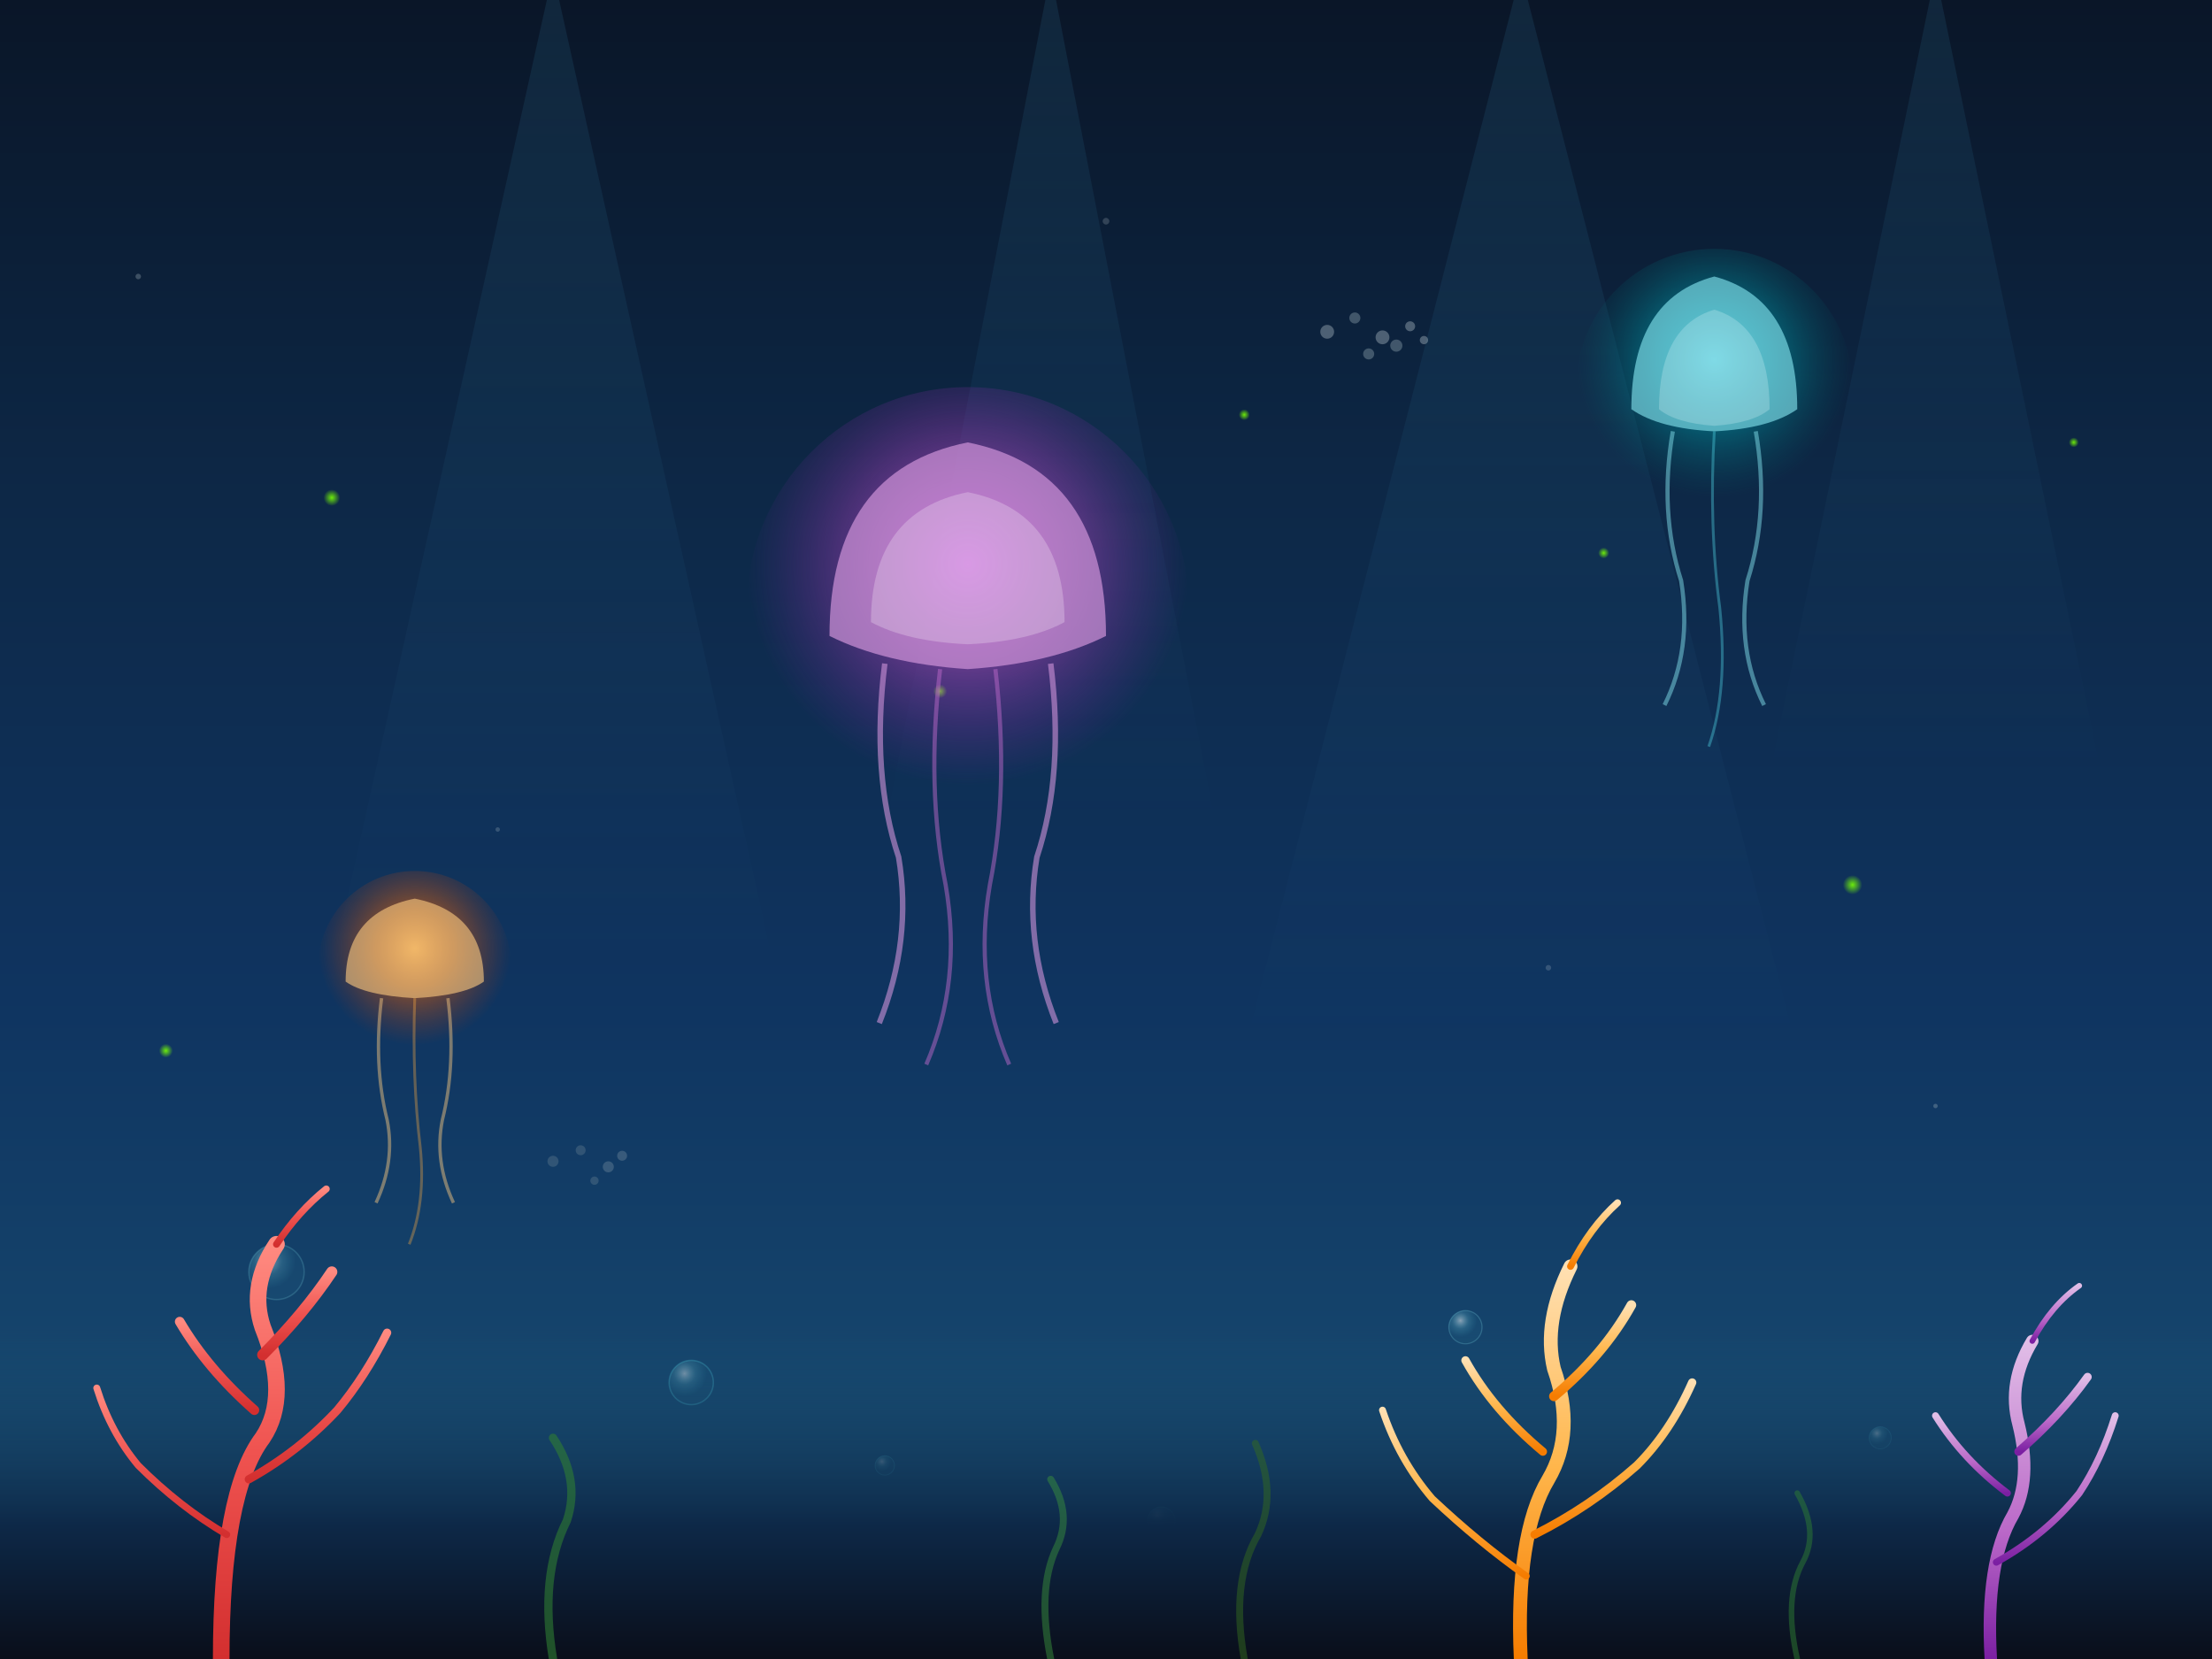
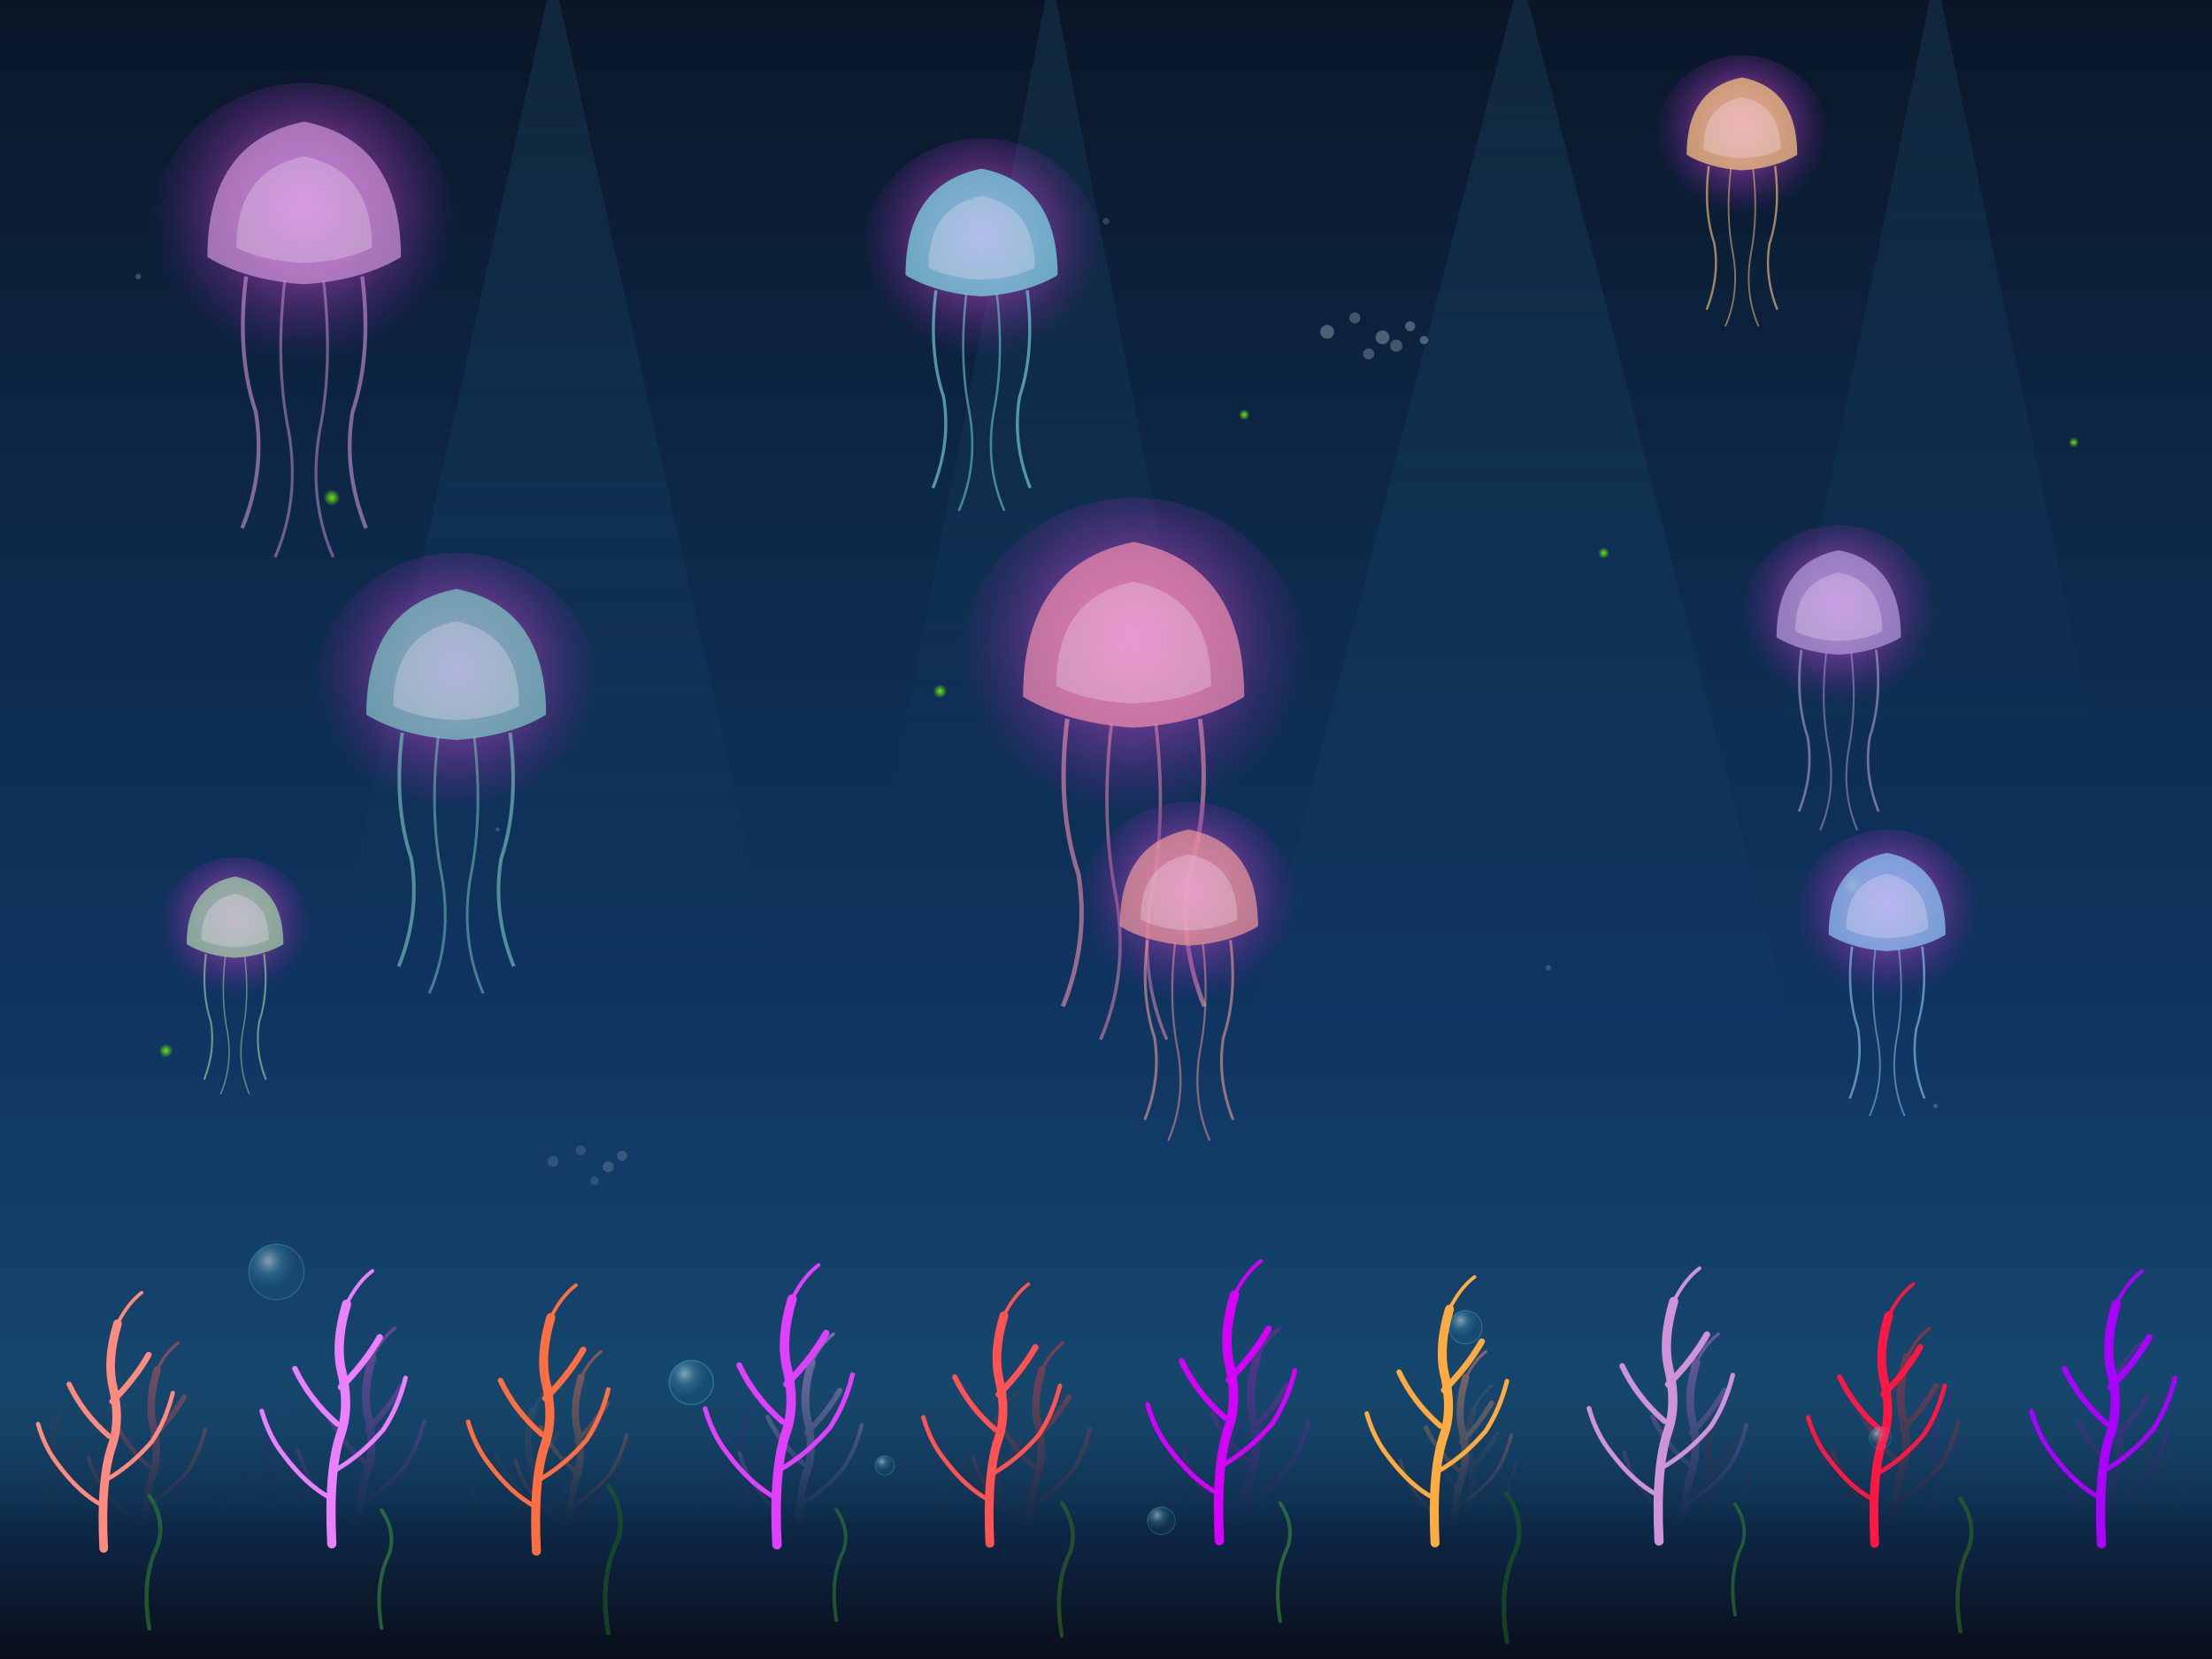
<svg xmlns="http://www.w3.org/2000/svg" viewBox="0 0 800 600" width="800" height="600">
  <defs>
    <linearGradient id="ocean_bg" x1="0" y1="0" x2="0" y2="1">
      <stop offset="0%" stop-color="#0a1628" />
      <stop offset="30%" stop-color="#0d2847" />
      <stop offset="60%" stop-color="#0f3460" />
      <stop offset="100%" stop-color="#1a5276" />
    </linearGradient>
    <linearGradient id="ray" x1="0.5" y1="0" x2="0.5" y2="1">
      <stop offset="0%" stop-color="#4fc3f7" stop-opacity="0.25" />
      <stop offset="100%" stop-color="#4fc3f7" stop-opacity="0.0" />
    </linearGradient>
-     <radialGradient id="jelly_glow1" cx="0.5" cy="0.4" r="0.5">
+     <radialGradient id="jelly_glow" cx="0.5" cy="0.4" r="0.5">
      <stop offset="0%" stop-color="#e040fb" stop-opacity="0.9" />
      <stop offset="40%" stop-color="#ab47bc" stop-opacity="0.6" />
      <stop offset="100%" stop-color="#7b1fa2" stop-opacity="0.0" />
-     </radialGradient>
-     <radialGradient id="jelly_glow2" cx="0.5" cy="0.4" r="0.5">
-       <stop offset="0%" stop-color="#26c6da" stop-opacity="0.9" />
-       <stop offset="40%" stop-color="#0097a7" stop-opacity="0.6" />
-       <stop offset="100%" stop-color="#006064" stop-opacity="0.0" />
-     </radialGradient>
-     <radialGradient id="jelly_glow3" cx="0.5" cy="0.4" r="0.5">
-       <stop offset="0%" stop-color="#ffab40" stop-opacity="0.85" />
-       <stop offset="40%" stop-color="#ff6d00" stop-opacity="0.5" />
-       <stop offset="100%" stop-color="#bf360c" stop-opacity="0.0" />
    </radialGradient>
    <radialGradient id="bubble" cx="0.35" cy="0.3" r="0.5">
      <stop offset="0%" stop-color="#ffffff" stop-opacity="0.5" />
      <stop offset="50%" stop-color="#80deea" stop-opacity="0.2" />
      <stop offset="100%" stop-color="#4dd0e1" stop-opacity="0.05" />
    </radialGradient>
    <radialGradient id="plankton" cx="0.5" cy="0.5" r="0.5">
      <stop offset="0%" stop-color="#76ff03" stop-opacity="0.9" />
      <stop offset="100%" stop-color="#76ff03" stop-opacity="0.0" />
    </radialGradient>
-     <linearGradient id="coral1" x1="0" y1="1" x2="0" y2="0">
-       <stop offset="0%" stop-color="#d32f2f" />
-       <stop offset="50%" stop-color="#ef5350" />
-       <stop offset="100%" stop-color="#ff8a80" />
-     </linearGradient>
-     <linearGradient id="coral2" x1="0" y1="1" x2="0" y2="0">
-       <stop offset="0%" stop-color="#f57c00" />
-       <stop offset="50%" stop-color="#ffb74d" />
-       <stop offset="100%" stop-color="#ffe0b2" />
-     </linearGradient>
-     <linearGradient id="coral3" x1="0" y1="1" x2="0" y2="0">
-       <stop offset="0%" stop-color="#7b1fa2" />
-       <stop offset="40%" stop-color="#ba68c8" />
-       <stop offset="100%" stop-color="#e1bee7" />
-     </linearGradient>
    <linearGradient id="seafloor" x1="0" y1="0" x2="0" y2="1">
      <stop offset="0%" stop-color="#1a5276" stop-opacity="0" />
      <stop offset="60%" stop-color="#0d2847" />
      <stop offset="100%" stop-color="#0a0e1a" />
    </linearGradient>
+     <symbol id="jellyfish" viewBox="-100 -80 200 260">
+       <circle cx="0" cy="0" r="80" fill="url(#jelly_glow)" data-shader-id="1">
+         <animate attributeName="r" values="80;90;80" dur="3s" repeatCount="indefinite" />
+       </circle>
+       <path d="M-50,10 Q-50,-50 0,-60 Q50,-50 50,10 Q30,22 0,24 Q-30,22 -50,10Z" fill="currentColor" opacity="0.7" data-shader-id="2">
+         <animate attributeName="opacity" values="0.7;0.5;0.7" dur="3s" repeatCount="indefinite" />
+         <animate attributeName="d" values="M-50,10 Q-50,-50 0,-60 Q50,-50 50,10 Q30,22 0,24 Q-30,22 -50,10Z;                   M-45,8 Q-45,-45 0,-55 Q45,-45 45,8 Q28,22 0,25 Q-28,22 -45,8Z;                   M-50,10 Q-50,-50 0,-60 Q50,-50 50,10 Q30,22 0,24 Q-30,22 -50,10Z" dur="3s" repeatCount="indefinite" />
+       </path>
+       <path d="M-35,5 Q-35,-35 0,-42 Q35,-35 35,5 Q22,12 0,13 Q-22,12 -35,5Z" fill="#f3e5f5" opacity="0.3" data-shader-id="2">
+         <animate attributeName="opacity" values="0.3;0.15;0.3" dur="3s" repeatCount="indefinite" />
+       </path>
+       <path d="M-30,20 Q-35,60 -25,90 Q-20,120 -32,150" stroke="currentColor" stroke-width="2" fill="none" opacity="0.6" data-shader-id="7">
+         <animate attributeName="d" values="M-30,20 Q-35,60 -25,90 Q-20,120 -32,150;                   M-30,20 Q-40,55 -20,85 Q-10,115 -28,145;                   M-30,20 Q-35,60 -25,90 Q-20,120 -32,150" dur="4s" repeatCount="indefinite" />
+         <animate attributeName="opacity" values="0.6;0.3;0.6" dur="3s" repeatCount="indefinite" />
+       </path>
+       <path d="M-10,22 Q-15,65 -8,100 Q-2,135 -15,165" stroke="currentColor" stroke-width="1.5" fill="none" opacity="0.5" data-shader-id="7">
+         <animate attributeName="d" values="M-10,22 Q-15,65 -8,100 Q-2,135 -15,165;                   M-10,22 Q-20,60 -5,95 Q5,130 -10,160;                   M-10,22 Q-15,65 -8,100 Q-2,135 -15,165" dur="4.5s" repeatCount="indefinite" />
+       </path>
+       <path d="M10,22 Q15,65 8,100 Q2,135 15,165" stroke="currentColor" stroke-width="1.5" fill="none" opacity="0.5" data-shader-id="7">
+         <animate attributeName="d" values="M10,22 Q15,65 8,100 Q2,135 15,165;                   M10,22 Q20,60 5,95 Q-5,130 10,160;                   M10,22 Q15,65 8,100 Q2,135 15,165" dur="4.2s" repeatCount="indefinite" />
+       </path>
+       <path d="M30,20 Q35,60 25,90 Q20,120 32,150" stroke="currentColor" stroke-width="2" fill="none" opacity="0.6" data-shader-id="7">
+         <animate attributeName="d" values="M30,20 Q35,60 25,90 Q20,120 32,150;                   M30,20 Q40,55 20,85 Q10,115 28,145;                   M30,20 Q35,60 25,90 Q20,120 32,150" dur="3.8s" repeatCount="indefinite" />
+         <animate attributeName="opacity" values="0.6;0.3;0.6" dur="3s" repeatCount="indefinite" />
+       </path>
+     </symbol>
+     <symbol id="coral" viewBox="-60 -160 120 160">
+       <path d="M0,0 Q-2,-40 5,-60 Q10,-75 5,-95 Q2,-110 8,-130" stroke="currentColor" stroke-width="5" fill="none" stroke-linecap="round">
+         <animate attributeName="d" values="M0,0 Q-2,-40 5,-60 Q10,-75 5,-95 Q2,-110 8,-130;                   M0,0 Q4,-38 12,-58 Q18,-72 12,-92 Q6,-108 16,-126;                   M0,0 Q-8,-42 -2,-62 Q2,-78 -2,-98 Q-2,-114 0,-134;                   M0,0 Q-2,-40 5,-60 Q10,-75 5,-95 Q2,-110 8,-130" dur="5s" repeatCount="indefinite" />
+       </path>
+       <path d="M5,-85 Q18,-98 26,-112" stroke="currentColor" stroke-width="3.5" fill="none" stroke-linecap="round">
+         <animate attributeName="d" values="M5,-85 Q18,-98 26,-112;M12,-82 Q28,-94 38,-108;M-2,-88 Q8,-102 14,-118;M5,-85 Q18,-98 26,-112" dur="5s" repeatCount="indefinite" />
+       </path>
+       <path d="M3,-65 Q-12,-78 -20,-95" stroke="currentColor" stroke-width="3" fill="none" stroke-linecap="round">
+         <animate attributeName="d" values="M3,-65 Q-12,-78 -20,-95;M7,-62 Q-6,-74 -12,-90;M-1,-68 Q-18,-82 -28,-100;M3,-65 Q-12,-78 -20,-95" dur="5.3s" repeatCount="indefinite" />
+       </path>
+       <path d="M2,-40 Q16,-48 28,-62 Q36,-74 40,-90" stroke="currentColor" stroke-width="2.5" fill="none" stroke-linecap="round">
+         <animate attributeName="d" values="M2,-40 Q16,-48 28,-62 Q36,-74 40,-90;                   M5,-38 Q22,-44 36,-58 Q44,-70 50,-86;                   M-1,-42 Q10,-52 20,-66 Q26,-78 30,-94;                   M2,-40 Q16,-48 28,-62 Q36,-74 40,-90" dur="4.7s" repeatCount="indefinite" />
+       </path>
+       <path d="M-1,-25 Q-14,-32 -26,-48 Q-34,-58 -38,-72" stroke="currentColor" stroke-width="2.5" fill="none" stroke-linecap="round">
+         <animate attributeName="d" values="M-1,-25 Q-14,-32 -26,-48 Q-34,-58 -38,-72;                   M2,-23 Q-8,-28 -18,-42 Q-24,-52 -26,-66;                   M-4,-27 Q-20,-36 -34,-54 Q-44,-64 -50,-78;                   M-1,-25 Q-14,-32 -26,-48 Q-34,-58 -38,-72" dur="5.6s" repeatCount="indefinite" />
+       </path>
+       <path d="M8,-130 Q14,-142 22,-148" stroke="currentColor" stroke-width="2" fill="none" stroke-linecap="round">
+         <animate attributeName="d" values="M8,-130 Q14,-142 22,-148;M16,-126 Q24,-138 34,-144;M0,-134 Q4,-146 10,-152;M8,-130 Q14,-142 22,-148" dur="5s" repeatCount="indefinite" />
+       </path>
+     </symbol>
+     <symbol id="seaweed" viewBox="-15 -80 30 80">
+       <path d="M0,0 Q-5,-30 5,-50 Q10,-65 0,-80" stroke="currentColor" stroke-width="2.5" fill="none" stroke-linecap="round" opacity="0.6">
+         <animate attributeName="d" values="M0,0 Q-5,-30 5,-50 Q10,-65 0,-80;                   M0,0 Q2,-26 15,-45 Q22,-58 15,-74;                   M0,0 Q-12,-34 -5,-55 Q-2,-70 -15,-86;                   M0,0 Q-5,-30 5,-50 Q10,-65 0,-80" dur="4s" repeatCount="indefinite" />
+       </path>
+     </symbol>
  </defs>
  <rect width="800" height="600" fill="url(#ocean_bg)" data-shader-id="6" />
  <g opacity="0.4">
    <polygon points="200,-10 280,350 120,350" fill="url(#ray)" data-shader-id="5">
      <animate attributeName="opacity" values="0.3;0.6;0.3" dur="4s" repeatCount="indefinite" />
    </polygon>
    <polygon points="380,-10 440,300 320,300" fill="url(#ray)" data-shader-id="5">
      <animate attributeName="opacity" values="0.5;0.2;0.5" dur="5s" repeatCount="indefinite" />
    </polygon>
    <polygon points="550,-10 650,380 450,380" fill="url(#ray)" data-shader-id="5">
      <animate attributeName="opacity" values="0.2;0.5;0.2" dur="6s" repeatCount="indefinite" />
    </polygon>
    <polygon points="700,-10 760,280 640,280" fill="url(#ray)" data-shader-id="5">
      <animate attributeName="opacity" values="0.4;0.15;0.4" dur="3.5s" repeatCount="indefinite" />
    </polygon>
  </g>
  <circle cx="120" cy="180" r="3" fill="url(#plankton)" data-shader-id="4">
    <animate attributeName="opacity" values="0;1;0" dur="3s" repeatCount="indefinite" />
    <animate attributeName="cy" values="180;160;180" dur="4s" repeatCount="indefinite" />
  </circle>
  <circle cx="340" cy="250" r="2.5" fill="url(#plankton)" data-shader-id="4">
    <animate attributeName="opacity" values="0.5;0;0.5" dur="2.5s" repeatCount="indefinite" />
    <animate attributeName="cy" values="250;235;250" dur="3.5s" repeatCount="indefinite" />
  </circle>
  <circle cx="580" cy="200" r="2" fill="url(#plankton)" data-shader-id="4">
    <animate attributeName="opacity" values="0;0.8;0" dur="4s" repeatCount="indefinite" />
    <animate attributeName="cy" values="200;185;200" dur="5s" repeatCount="indefinite" />
  </circle>
  <circle cx="670" cy="320" r="3.5" fill="url(#plankton)" data-shader-id="4">
    <animate attributeName="opacity" values="0.7;0;0.7" dur="3.2s" repeatCount="indefinite" />
    <animate attributeName="cy" values="320;300;320" dur="4.2s" repeatCount="indefinite" />
  </circle>
  <circle cx="450" cy="150" r="2" fill="url(#plankton)" data-shader-id="4">
    <animate attributeName="opacity" values="0;1;0.2;1;0" dur="5s" repeatCount="indefinite" />
    <animate attributeName="cy" values="150;130;150" dur="6s" repeatCount="indefinite" />
  </circle>
  <circle cx="60" cy="380" r="2.5" fill="url(#plankton)" data-shader-id="4">
    <animate attributeName="opacity" values="0.3;0.9;0.3" dur="2.8s" repeatCount="indefinite" />
  </circle>
  <circle cx="750" cy="160" r="1.8" fill="url(#plankton)" data-shader-id="4">
    <animate attributeName="opacity" values="0;0.7;0" dur="3.6s" repeatCount="indefinite" />
  </circle>
-   <g>
+   <g opacity="0.3">
+     <use href="#coral" x="-10" y="470" width="55" height="130" color="#5d4037" />
+     <use href="#coral" x="70" y="475" width="50" height="125" color="#4a148c" />
+     <use href="#coral" x="160" y="468" width="58" height="132" color="#8d6e63" />
+     <use href="#coral" x="240" y="472" width="52" height="128" color="#6a1b9a" />
+     <use href="#coral" x="330" y="470" width="55" height="130" color="#bf360c" />
+     <use href="#coral" x="420" y="475" width="50" height="125" color="#4a148c" />
+     <use href="#coral" x="500" y="468" width="58" height="132" color="#8d6e63" />
+     <use href="#coral" x="590" y="472" width="52" height="128" color="#b71c1c" />
+     <use href="#coral" x="670" y="470" width="55" height="130" color="#6a1b9a" />
+     <use href="#coral" x="750" y="475" width="50" height="125" color="#5d4037" />
+   </g>
+   <g opacity="0.55">
+     <use href="#coral" x="20" y="445" width="65" height="155" color="#ef5350" />
+     <use href="#coral" x="95" y="440" width="70" height="160" color="#ab47bc" />
+     <use href="#coral" x="175" y="448" width="62" height="152" color="#ff7043" />
+     <use href="#coral" x="255" y="442" width="68" height="158" color="#ce93d8" />
+     <use href="#coral" x="340" y="445" width="65" height="155" color="#e53935" />
+     <use href="#coral" x="415" y="440" width="70" height="160" color="#8e24aa" />
+     <use href="#coral" x="495" y="448" width="62" height="152" color="#ff8a65" />
+     <use href="#coral" x="575" y="442" width="68" height="158" color="#ba68c8" />
+     <use href="#coral" x="650" y="440" width="70" height="160" color="#d32f2f" />
+     <use href="#coral" x="730" y="445" width="65" height="155" color="#7b1fa2" />
+   </g>
+   <rect x="0" y="480" width="800" height="120" fill="url(#seafloor)" />
+   <use href="#coral" x="0" y="420" width="75" height="180" color="#ff8a80" />
+   <use href="#coral" x="80" y="410" width="80" height="190" color="#ea80fc" />
+   <use href="#coral" x="155" y="418" width="78" height="182" color="#ff6e40" />
+   <use href="#coral" x="240" y="408" width="82" height="192" color="#e040fb" />
+   <use href="#coral" x="320" y="415" width="76" height="185" color="#ff5252" />
+   <use href="#coral" x="400" y="405" width="82" height="195" color="#d500f9" />
+   <use href="#coral" x="480" y="412" width="78" height="188" color="#ffab40" />
+   <use href="#coral" x="560" y="408" width="80" height="192" color="#ce93d8" />
+   <use href="#coral" x="640" y="415" width="76" height="185" color="#ff1744" />
+   <use href="#coral" x="720" y="410" width="80" height="190" color="#aa00ff" />
+   <use href="#seaweed" x="45" y="530" width="18" height="70" color="#2e7d32" />
+   <use href="#seaweed" x="130" y="535" width="16" height="65" color="#388e3c" />
+   <use href="#seaweed" x="210" y="528" width="20" height="72" color="#1b5e20" />
+   <use href="#seaweed" x="295" y="532" width="15" height="68" color="#2e7d32" />
+   <use href="#seaweed" x="375" y="535" width="18" height="65" color="#33691e" />
+   <use href="#seaweed" x="455" y="530" width="16" height="70" color="#388e3c" />
+   <use href="#seaweed" x="535" y="534" width="20" height="66" color="#1b5e20" />
+   <use href="#seaweed" x="620" y="528" width="15" height="72" color="#2e7d32" />
+   <use href="#seaweed" x="700" y="532" width="18" height="68" color="#33691e" />
+   <use href="#jellyfish" x="40" y="30" width="140" height="182" color="#ce93d8">
    <animateTransform attributeName="transform" type="translate" values="0,0;10,-20;-5,5;0,0" dur="8s" repeatCount="indefinite" />
-     <circle cx="350" cy="220" r="80" fill="url(#jelly_glow1)" data-shader-id="1">
-       <animate attributeName="r" values="80;90;80" dur="3s" repeatCount="indefinite" />
-     </circle>
-     <path d="M300,230 Q300,170 350,160 Q400,170 400,230 Q380,240 350,242 Q320,240 300,230Z" fill="#ce93d8" opacity="0.7" data-shader-id="2">
-       <animate attributeName="opacity" values="0.7;0.5;0.7" dur="3s" repeatCount="indefinite" />
-       <animate attributeName="d" values="M300,230 Q300,170 350,160 Q400,170 400,230 Q380,240 350,242 Q320,240 300,230Z;                 M305,228 Q305,175 350,165 Q395,175 395,228 Q378,240 350,243 Q322,240 305,228Z;                 M300,230 Q300,170 350,160 Q400,170 400,230 Q380,240 350,242 Q320,240 300,230Z" dur="3s" repeatCount="indefinite" />
-     </path>
-     <path d="M315,225 Q315,185 350,178 Q385,185 385,225 Q372,232 350,233 Q328,232 315,225Z" fill="#f3e5f5" opacity="0.3" data-shader-id="2">
-       <animate attributeName="opacity" values="0.3;0.15;0.3" dur="3s" repeatCount="indefinite" />
-     </path>
-     <path d="M320,240 Q315,280 325,310 Q330,340 318,370" stroke="#ce93d8" stroke-width="2" fill="none" opacity="0.6" data-shader-id="7">
-       <animate attributeName="d" values="M320,240 Q315,280 325,310 Q330,340 318,370;                 M320,240 Q310,275 330,305 Q340,335 322,365;                 M320,240 Q315,280 325,310 Q330,340 318,370" dur="4s" repeatCount="indefinite" />
-       <animate attributeName="opacity" values="0.6;0.3;0.6" dur="3s" repeatCount="indefinite" />
-     </path>
-     <path d="M340,242 Q335,285 342,320 Q348,355 335,385" stroke="#ba68c8" stroke-width="1.5" fill="none" opacity="0.5" data-shader-id="7">
-       <animate attributeName="d" values="M340,242 Q335,285 342,320 Q348,355 335,385;                 M340,242 Q330,280 345,315 Q355,350 340,380;                 M340,242 Q335,285 342,320 Q348,355 335,385" dur="4.5s" repeatCount="indefinite" />
-     </path>
-     <path d="M360,242 Q365,285 358,320 Q352,355 365,385" stroke="#ba68c8" stroke-width="1.5" fill="none" opacity="0.5" data-shader-id="7">
-       <animate attributeName="d" values="M360,242 Q365,285 358,320 Q352,355 365,385;                 M360,242 Q370,280 355,315 Q345,350 360,380;                 M360,242 Q365,285 358,320 Q352,355 365,385" dur="4.2s" repeatCount="indefinite" />
-     </path>
-     <path d="M380,240 Q385,280 375,310 Q370,340 382,370" stroke="#ce93d8" stroke-width="2" fill="none" opacity="0.6" data-shader-id="7">
-       <animate attributeName="d" values="M380,240 Q385,280 375,310 Q370,340 382,370;                 M380,240 Q390,275 370,305 Q360,335 378,365;                 M380,240 Q385,280 375,310 Q370,340 382,370" dur="3.8s" repeatCount="indefinite" />
-       <animate attributeName="opacity" values="0.6;0.3;0.6" dur="3s" repeatCount="indefinite" />
-     </path>
-   </g>
-   <g>
-     <animateTransform attributeName="transform" type="translate" values="0,0;-8,-15;4,8;0,0" dur="10s" repeatCount="indefinite" />
-     <circle cx="620" cy="140" r="50" fill="url(#jelly_glow2)" data-shader-id="1">
-       <animate attributeName="r" values="50;58;50" dur="4s" repeatCount="indefinite" />
-     </circle>
-     <path d="M590,148 Q590,108 620,100 Q650,108 650,148 Q640,155 620,156 Q600,155 590,148Z" fill="#80deea" opacity="0.65" data-shader-id="2">
-       <animate attributeName="d" values="M590,148 Q590,108 620,100 Q650,108 650,148 Q640,155 620,156 Q600,155 590,148Z;                 M593,146 Q593,112 620,104 Q647,112 647,146 Q638,154 620,155 Q602,154 593,146Z;                 M590,148 Q590,108 620,100 Q650,108 650,148 Q640,155 620,156 Q600,155 590,148Z" dur="4s" repeatCount="indefinite" />
-     </path>
-     <path d="M600,148 Q600,118 620,112 Q640,118 640,148 Q634,153 620,154 Q606,153 600,148Z" fill="#e0f7fa" opacity="0.25" data-shader-id="2" />
-     <path d="M605,156 Q600,185 608,210 Q612,235 602,255" stroke="#80deea" stroke-width="1.5" fill="none" opacity="0.5" data-shader-id="7">
-       <animate attributeName="d" values="M605,156 Q600,185 608,210 Q612,235 602,255;                 M605,156 Q596,182 612,207 Q618,232 606,252;                 M605,156 Q600,185 608,210 Q612,235 602,255" dur="5s" repeatCount="indefinite" />
-     </path>
-     <path d="M620,156 Q618,190 622,220 Q625,250 618,270" stroke="#4dd0e1" stroke-width="1" fill="none" opacity="0.4" data-shader-id="7">
-       <animate attributeName="d" values="M620,156 Q618,190 622,220 Q625,250 618,270;                 M620,156 Q615,188 625,218 Q630,248 622,268;                 M620,156 Q618,190 622,220 Q625,250 618,270" dur="4.7s" repeatCount="indefinite" />
-     </path>
-     <path d="M635,156 Q640,185 632,210 Q628,235 638,255" stroke="#80deea" stroke-width="1.5" fill="none" opacity="0.5" data-shader-id="7">
-       <animate attributeName="d" values="M635,156 Q640,185 632,210 Q628,235 638,255;                 M635,156 Q644,182 628,207 Q622,232 634,252;                 M635,156 Q640,185 632,210 Q628,235 638,255" dur="5.3s" repeatCount="indefinite" />
-     </path>
-   </g>
-   <g>
-     <animateTransform attributeName="transform" type="translate" values="0,0;6,-10;-3,5;0,0" dur="7s" repeatCount="indefinite" />
-     <circle cx="150" cy="350" r="35" fill="url(#jelly_glow3)" data-shader-id="1">
-       <animate attributeName="r" values="35;40;35" dur="2.5s" repeatCount="indefinite" />
-     </circle>
-     <path d="M125,355 Q125,330 150,325 Q175,330 175,355 Q168,360 150,361 Q132,360 125,355Z" fill="#ffcc80" opacity="0.6" data-shader-id="2">
-       <animate attributeName="d" values="M125,355 Q125,330 150,325 Q175,330 175,355 Q168,360 150,361 Q132,360 125,355Z;                 M128,353 Q128,333 150,328 Q172,333 172,353 Q166,359 150,360 Q134,359 128,353Z;                 M125,355 Q125,330 150,325 Q175,330 175,355 Q168,360 150,361 Q132,360 125,355Z" dur="2.5s" repeatCount="indefinite" />
-     </path>
-     <path d="M138,361 Q135,385 140,405 Q143,420 136,435" stroke="#ffcc80" stroke-width="1.2" fill="none" opacity="0.45" data-shader-id="7">
-       <animate attributeName="d" values="M138,361 Q135,385 140,405 Q143,420 136,435;                 M138,361 Q132,383 142,403 Q148,418 139,433;                 M138,361 Q135,385 140,405 Q143,420 136,435" dur="3.5s" repeatCount="indefinite" />
-     </path>
-     <path d="M150,361 Q149,390 152,415 Q154,435 148,450" stroke="#ffab40" stroke-width="1" fill="none" opacity="0.35" data-shader-id="7">
-       <animate attributeName="d" values="M150,361 Q149,390 152,415 Q154,435 148,450;                 M150,361 Q146,388 154,413 Q158,433 150,448;                 M150,361 Q149,390 152,415 Q154,435 148,450" dur="3.2s" repeatCount="indefinite" />
-     </path>
-     <path d="M162,361 Q165,385 160,405 Q157,420 164,435" stroke="#ffcc80" stroke-width="1.2" fill="none" opacity="0.45" data-shader-id="7">
-       <animate attributeName="d" values="M162,361 Q165,385 160,405 Q157,420 164,435;                 M162,361 Q168,383 158,403 Q152,418 161,433;                 M162,361 Q165,385 160,405 Q157,420 164,435" dur="3.8s" repeatCount="indefinite" />
-     </path>
-   </g>
+   </use>
+   <use href="#jellyfish" x="300" y="50" width="110" height="143" color="#80deea">
+     <animateTransform attributeName="transform" type="translate" values="0,0;-7,-12;8,6;0,0" dur="11s" repeatCount="indefinite" />
+   </use>
+   <use href="#jellyfish" x="590" y="20" width="80" height="104" color="#ffcc80">
+     <animateTransform attributeName="transform" type="translate" values="0,0;5,-8;-10,4;0,0" dur="9.5s" repeatCount="indefinite" />
+   </use>
+   <use href="#jellyfish" x="100" y="200" width="130" height="169" color="#80cbc4">
+     <animateTransform attributeName="transform" type="translate" values="0,0;-12,-18;6,8;0,0" dur="7.5s" repeatCount="indefinite" />
+   </use>
+   <use href="#jellyfish" x="330" y="180" width="160" height="208" color="#f48fb1">
+     <animateTransform attributeName="transform" type="translate" values="0,0;8,-22;-4,3;0,0" dur="8.5s" repeatCount="indefinite" />
+   </use>
+   <use href="#jellyfish" x="620" y="190" width="90" height="117" color="#b39ddb">
+     <animateTransform attributeName="transform" type="translate" values="0,0;-6,-10;9,5;0,0" dur="10.5s" repeatCount="indefinite" />
+   </use>
+   <use href="#jellyfish" x="50" y="310" width="70" height="91" color="#a5d6a7">
+     <animateTransform attributeName="transform" type="translate" values="0,0;7,-6;-8,3;0,0" dur="12s" repeatCount="indefinite" />
+   </use>
+   <use href="#jellyfish" x="380" y="290" width="100" height="130" color="#ef9a9a">
+     <animateTransform attributeName="transform" type="translate" values="0,0;-9,-14;5,7;0,0" dur="6.5s" repeatCount="indefinite" />
+   </use>
+   <use href="#jellyfish" x="640" y="300" width="85" height="110" color="#90caf9">
+     <animateTransform attributeName="transform" type="translate" values="0,0;11,-9;-7,4;0,0" dur="13s" repeatCount="indefinite" />
+   </use>
  <circle cx="250" cy="500" r="8" fill="url(#bubble)" stroke="#4dd0e1" stroke-width="0.5" stroke-opacity="0.3" data-shader-id="3">
    <animate attributeName="cy" values="500;-20" dur="12s" repeatCount="indefinite" />
    <animate attributeName="r" values="8;12;8" dur="3s" repeatCount="indefinite" />
    <animate attributeName="opacity" values="0.8;0.4;0.8" dur="4s" repeatCount="indefinite" />
  </circle>
  <circle cx="420" cy="550" r="5" fill="url(#bubble)" stroke="#4dd0e1" stroke-width="0.3" stroke-opacity="0.3" data-shader-id="3">
    <animate attributeName="cy" values="550;-20" dur="15s" repeatCount="indefinite" />
    <animate attributeName="r" values="5;7;5" dur="2.5s" repeatCount="indefinite" />
  </circle>
  <circle cx="530" cy="480" r="6" fill="url(#bubble)" stroke="#80deea" stroke-width="0.4" stroke-opacity="0.25" data-shader-id="3">
    <animate attributeName="cy" values="480;-30" dur="10s" repeatCount="indefinite" />
    <animate attributeName="opacity" values="0.6;0.3;0.6" dur="3s" repeatCount="indefinite" />
  </circle>
  <circle cx="680" cy="520" r="4" fill="url(#bubble)" stroke="#4dd0e1" stroke-width="0.3" stroke-opacity="0.2" data-shader-id="3">
    <animate attributeName="cy" values="520;-10" dur="14s" repeatCount="indefinite" />
  </circle>
  <circle cx="100" cy="460" r="10" fill="url(#bubble)" stroke="#80deea" stroke-width="0.5" stroke-opacity="0.2" data-shader-id="3">
    <animate attributeName="cy" values="460;-30" dur="18s" repeatCount="indefinite" />
    <animate attributeName="r" values="10;14;10" dur="4s" repeatCount="indefinite" />
  </circle>
  <circle cx="320" cy="530" r="3.5" fill="url(#bubble)" stroke="#4dd0e1" stroke-width="0.3" stroke-opacity="0.3" data-shader-id="3">
    <animate attributeName="cy" values="530;-10" dur="11s" repeatCount="indefinite" />
  </circle>
-   <rect x="0" y="480" width="800" height="120" fill="url(#seafloor)" />
-   <g>
-     <path d="M80,600 Q80,540 95,520 Q105,505 95,480 Q90,465 100,450" stroke="url(#coral1)" stroke-width="6" fill="none" stroke-linecap="round">
-       <animate attributeName="d" values="M80,600 Q80,540 95,520 Q105,505 95,480 Q90,465 100,450;                 M80,600 Q86,542 102,524 Q114,508 100,484 Q93,468 108,454;                 M80,600 Q74,538 88,516 Q96,502 90,476 Q87,462 92,446;                 M80,600 Q80,540 95,520 Q105,505 95,480 Q90,465 100,450" dur="5s" repeatCount="indefinite" />
-     </path>
-     <path d="M95,490 Q110,475 120,460" stroke="url(#coral1)" stroke-width="4" fill="none" stroke-linecap="round">
-       <animate attributeName="d" values="M95,490 Q110,475 120,460;M100,492 Q118,478 130,464;M90,488 Q102,472 110,456;M95,490 Q110,475 120,460" dur="5s" repeatCount="indefinite" />
-     </path>
-     <path d="M92,510 Q75,495 65,478" stroke="url(#coral1)" stroke-width="3.5" fill="none" stroke-linecap="round">
-       <animate attributeName="d" values="M92,510 Q75,495 65,478;M96,512 Q82,498 74,482;M88,508 Q68,492 56,474;M92,510 Q75,495 65,478" dur="5s" repeatCount="indefinite" />
-     </path>
-     <path d="M90,535 Q108,525 122,510 Q132,498 140,482" stroke="url(#coral1)" stroke-width="3" fill="none" stroke-linecap="round">
-       <animate attributeName="d" values="M90,535 Q108,525 122,510 Q132,498 140,482;                 M94,537 Q114,528 130,514 Q140,502 150,488;                 M86,533 Q102,522 114,506 Q124,494 130,476;                 M90,535 Q108,525 122,510 Q132,498 140,482" dur="5.3s" repeatCount="indefinite" />
-     </path>
-     <path d="M82,555 Q65,545 50,530 Q40,518 35,502" stroke="url(#coral1)" stroke-width="2.5" fill="none" stroke-linecap="round">
-       <animate attributeName="d" values="M82,555 Q65,545 50,530 Q40,518 35,502;                 M85,557 Q72,548 60,535 Q50,524 48,508;                 M79,553 Q58,542 40,525 Q30,512 22,496;                 M82,555 Q65,545 50,530 Q40,518 35,502" dur="4.7s" repeatCount="indefinite" />
-     </path>
-     <path d="M100,450 Q108,438 118,430" stroke="url(#coral1)" stroke-width="2.5" fill="none" stroke-linecap="round">
-       <animate attributeName="d" values="M100,450 Q108,438 118,430;M108,454 Q118,442 130,436;M92,446 Q98,434 106,424;M100,450 Q108,438 118,430" dur="5s" repeatCount="indefinite" />
-     </path>
-   </g>
-   <g>
-     <path d="M550,600 Q548,555 560,535 Q570,518 562,495 Q558,478 568,458" stroke="url(#coral2)" stroke-width="5" fill="none" stroke-linecap="round">
-       <animate attributeName="d" values="M550,600 Q548,555 560,535 Q570,518 562,495 Q558,478 568,458;                 M550,600 Q554,558 568,540 Q580,524 570,500 Q564,484 578,464;                 M550,600 Q542,552 552,530 Q560,512 554,490 Q552,472 558,452;                 M550,600 Q548,555 560,535 Q570,518 562,495 Q558,478 568,458" dur="6s" repeatCount="indefinite" />
-     </path>
-     <path d="M562,505 Q580,490 590,472" stroke="url(#coral2)" stroke-width="3.5" fill="none" stroke-linecap="round">
-       <animate attributeName="d" values="M562,505 Q580,490 590,472;M570,509 Q590,496 602,480;M554,501 Q570,484 578,464;M562,505 Q580,490 590,472" dur="6s" repeatCount="indefinite" />
-     </path>
-     <path d="M558,525 Q540,510 530,492" stroke="url(#coral2)" stroke-width="3" fill="none" stroke-linecap="round">
-       <animate attributeName="d" values="M558,525 Q540,510 530,492;M562,528 Q548,514 540,498;M554,522 Q532,506 520,486;M558,525 Q540,510 530,492" dur="6s" repeatCount="indefinite" />
-     </path>
-     <path d="M555,555 Q575,545 592,530 Q604,518 612,500" stroke="url(#coral2)" stroke-width="3" fill="none" stroke-linecap="round">
-       <animate attributeName="d" values="M555,555 Q575,545 592,530 Q604,518 612,500;                 M559,558 Q582,550 602,536 Q616,524 626,508;                 M551,552 Q568,540 582,524 Q592,512 598,492;                 M555,555 Q575,545 592,530 Q604,518 612,500" dur="6.3s" repeatCount="indefinite" />
-     </path>
-     <path d="M552,570 Q535,558 518,542 Q506,528 500,510" stroke="url(#coral2)" stroke-width="2.5" fill="none" stroke-linecap="round">
-       <animate attributeName="d" values="M552,570 Q535,558 518,542 Q506,528 500,510;                 M555,573 Q542,562 528,548 Q518,536 514,518;                 M549,567 Q528,554 508,536 Q494,520 486,502;                 M552,570 Q535,558 518,542 Q506,528 500,510" dur="5.7s" repeatCount="indefinite" />
-     </path>
-     <path d="M568,458 Q575,444 585,435" stroke="url(#coral2)" stroke-width="2.5" fill="none" stroke-linecap="round">
-       <animate attributeName="d" values="M568,458 Q575,444 585,435;M578,464 Q588,452 600,444;M558,452 Q562,436 570,426;M568,458 Q575,444 585,435" dur="6s" repeatCount="indefinite" />
-     </path>
-   </g>
-   <g>
-     <path d="M720,600 Q718,565 728,548 Q735,535 730,515 Q726,500 735,485" stroke="url(#coral3)" stroke-width="4.5" fill="none" stroke-linecap="round">
-       <animate attributeName="d" values="M720,600 Q718,565 728,548 Q735,535 730,515 Q726,500 735,485;                 M720,600 Q724,568 736,552 Q744,540 738,520 Q732,506 744,490;                 M720,600 Q712,562 720,544 Q726,530 722,510 Q720,494 726,480;                 M720,600 Q718,565 728,548 Q735,535 730,515 Q726,500 735,485" dur="5.5s" repeatCount="indefinite" />
-     </path>
-     <path d="M730,525 Q745,512 755,498" stroke="url(#coral3)" stroke-width="3" fill="none" stroke-linecap="round">
-       <animate attributeName="d" values="M730,525 Q745,512 755,498;M738,529 Q756,518 768,506;M722,521 Q734,506 742,490;M730,525 Q745,512 755,498" dur="5.5s" repeatCount="indefinite" />
-     </path>
-     <path d="M726,540 Q710,528 700,512" stroke="url(#coral3)" stroke-width="2.5" fill="none" stroke-linecap="round">
-       <animate attributeName="d" values="M726,540 Q710,528 700,512;M730,543 Q718,532 710,518;M722,537 Q702,524 690,506;M726,540 Q710,528 700,512" dur="5.5s" repeatCount="indefinite" />
-     </path>
-     <path d="M722,565 Q740,555 752,540 Q760,528 765,512" stroke="url(#coral3)" stroke-width="2.5" fill="none" stroke-linecap="round">
-       <animate attributeName="d" values="M722,565 Q740,555 752,540 Q760,528 765,512;                 M726,568 Q748,560 762,546 Q772,536 780,520;                 M718,562 Q732,550 742,534 Q748,520 750,504;                 M722,565 Q740,555 752,540 Q760,528 765,512" dur="5.8s" repeatCount="indefinite" />
-     </path>
-     <path d="M735,485 Q742,472 752,465" stroke="url(#coral3)" stroke-width="2" fill="none" stroke-linecap="round">
-       <animate attributeName="d" values="M735,485 Q742,472 752,465;M744,490 Q754,478 766,472;M726,480 Q730,466 738,458;M735,485 Q742,472 752,465" dur="5.5s" repeatCount="indefinite" />
-     </path>
-   </g>
-   <path d="M200,600 Q195,570 205,550 Q210,535 200,520" stroke="#2e7d32" stroke-width="3" fill="none" stroke-linecap="round" opacity="0.6">
-     <animate attributeName="d" values="M200,600 Q195,570 205,550 Q210,535 200,520;               M200,600 Q202,574 215,555 Q222,540 215,526;               M200,600 Q188,566 195,545 Q198,530 185,514;               M200,600 Q195,570 205,550 Q210,535 200,520" dur="4s" repeatCount="indefinite" />
-   </path>
-   <path d="M380,600 Q375,575 382,560 Q388,548 380,535" stroke="#388e3c" stroke-width="2.5" fill="none" stroke-linecap="round" opacity="0.5">
-     <animate attributeName="d" values="M380,600 Q375,575 382,560 Q388,548 380,535;               M380,600 Q382,578 392,564 Q400,553 395,540;               M380,600 Q368,572 372,556 Q376,543 365,530;               M380,600 Q375,575 382,560 Q388,548 380,535" dur="4.5s" repeatCount="indefinite" />
-   </path>
-   <path d="M650,600 Q645,578 652,565 Q658,554 650,540" stroke="#2e7d32" stroke-width="2" fill="none" stroke-linecap="round" opacity="0.5">
-     <animate attributeName="d" values="M650,600 Q645,578 652,565 Q658,554 650,540;               M650,600 Q652,582 662,570 Q670,560 665,546;               M650,600 Q638,574 642,560 Q646,548 635,534;               M650,600 Q645,578 652,565 Q658,554 650,540" dur="3.8s" repeatCount="indefinite" />
-   </path>
-   <path d="M450,600 Q445,572 455,555 Q462,540 454,522" stroke="#33691e" stroke-width="2.5" fill="none" stroke-linecap="round" opacity="0.5">
-     <animate attributeName="d" values="M450,600 Q445,572 455,555 Q462,540 454,522;               M450,600 Q452,576 465,560 Q474,546 468,528;               M450,600 Q438,568 445,550 Q450,534 440,516;               M450,600 Q445,572 455,555 Q462,540 454,522" dur="4.2s" repeatCount="indefinite" />
-   </path>
  <g opacity="0.4">
    <animateTransform attributeName="transform" type="translate" values="0,0;40,5;80,0;40,-5;0,0" dur="12s" repeatCount="indefinite" />
    <circle cx="480" cy="120" r="2.5" fill="#b0bec5" />
    <circle cx="490" cy="115" r="2" fill="#90a4ae" />
    <circle cx="500" cy="122" r="2.5" fill="#b0bec5" />
    <circle cx="495" cy="128" r="2" fill="#90a4ae" />
    <circle cx="510" cy="118" r="1.8" fill="#b0bec5" />
    <circle cx="505" cy="125" r="2.2" fill="#90a4ae" />
    <circle cx="515" cy="123" r="1.5" fill="#b0bec5" />
  </g>
  <g opacity="0.3">
    <animateTransform attributeName="transform" type="translate" values="0,0;-30,8;-60,0;-30,-8;0,0" dur="15s" repeatCount="indefinite" />
    <circle cx="200" cy="420" r="2" fill="#78909c" />
    <circle cx="210" cy="416" r="1.8" fill="#78909c" />
    <circle cx="220" cy="422" r="2" fill="#90a4ae" />
    <circle cx="215" cy="427" r="1.5" fill="#78909c" />
    <circle cx="225" cy="418" r="1.8" fill="#90a4ae" />
  </g>
  <circle cx="50" cy="100" r="1" fill="#b0bec5" opacity="0.3">
    <animate attributeName="cy" values="100;120;100" dur="8s" repeatCount="indefinite" />
  </circle>
  <circle cx="180" cy="300" r="0.8" fill="#b0bec5" opacity="0.25">
    <animate attributeName="cy" values="300;315;300" dur="6s" repeatCount="indefinite" />
  </circle>
  <circle cx="400" cy="80" r="1.2" fill="#cfd8dc" opacity="0.2">
    <animate attributeName="cy" values="80;95;80" dur="7s" repeatCount="indefinite" />
  </circle>
  <circle cx="700" cy="400" r="0.8" fill="#b0bec5" opacity="0.3">
    <animate attributeName="cy" values="400;418;400" dur="9s" repeatCount="indefinite" />
  </circle>
  <circle cx="560" cy="350" r="1" fill="#cfd8dc" opacity="0.2">
    <animate attributeName="cy" values="350;365;350" dur="5.5s" repeatCount="indefinite" />
  </circle>
</svg>
